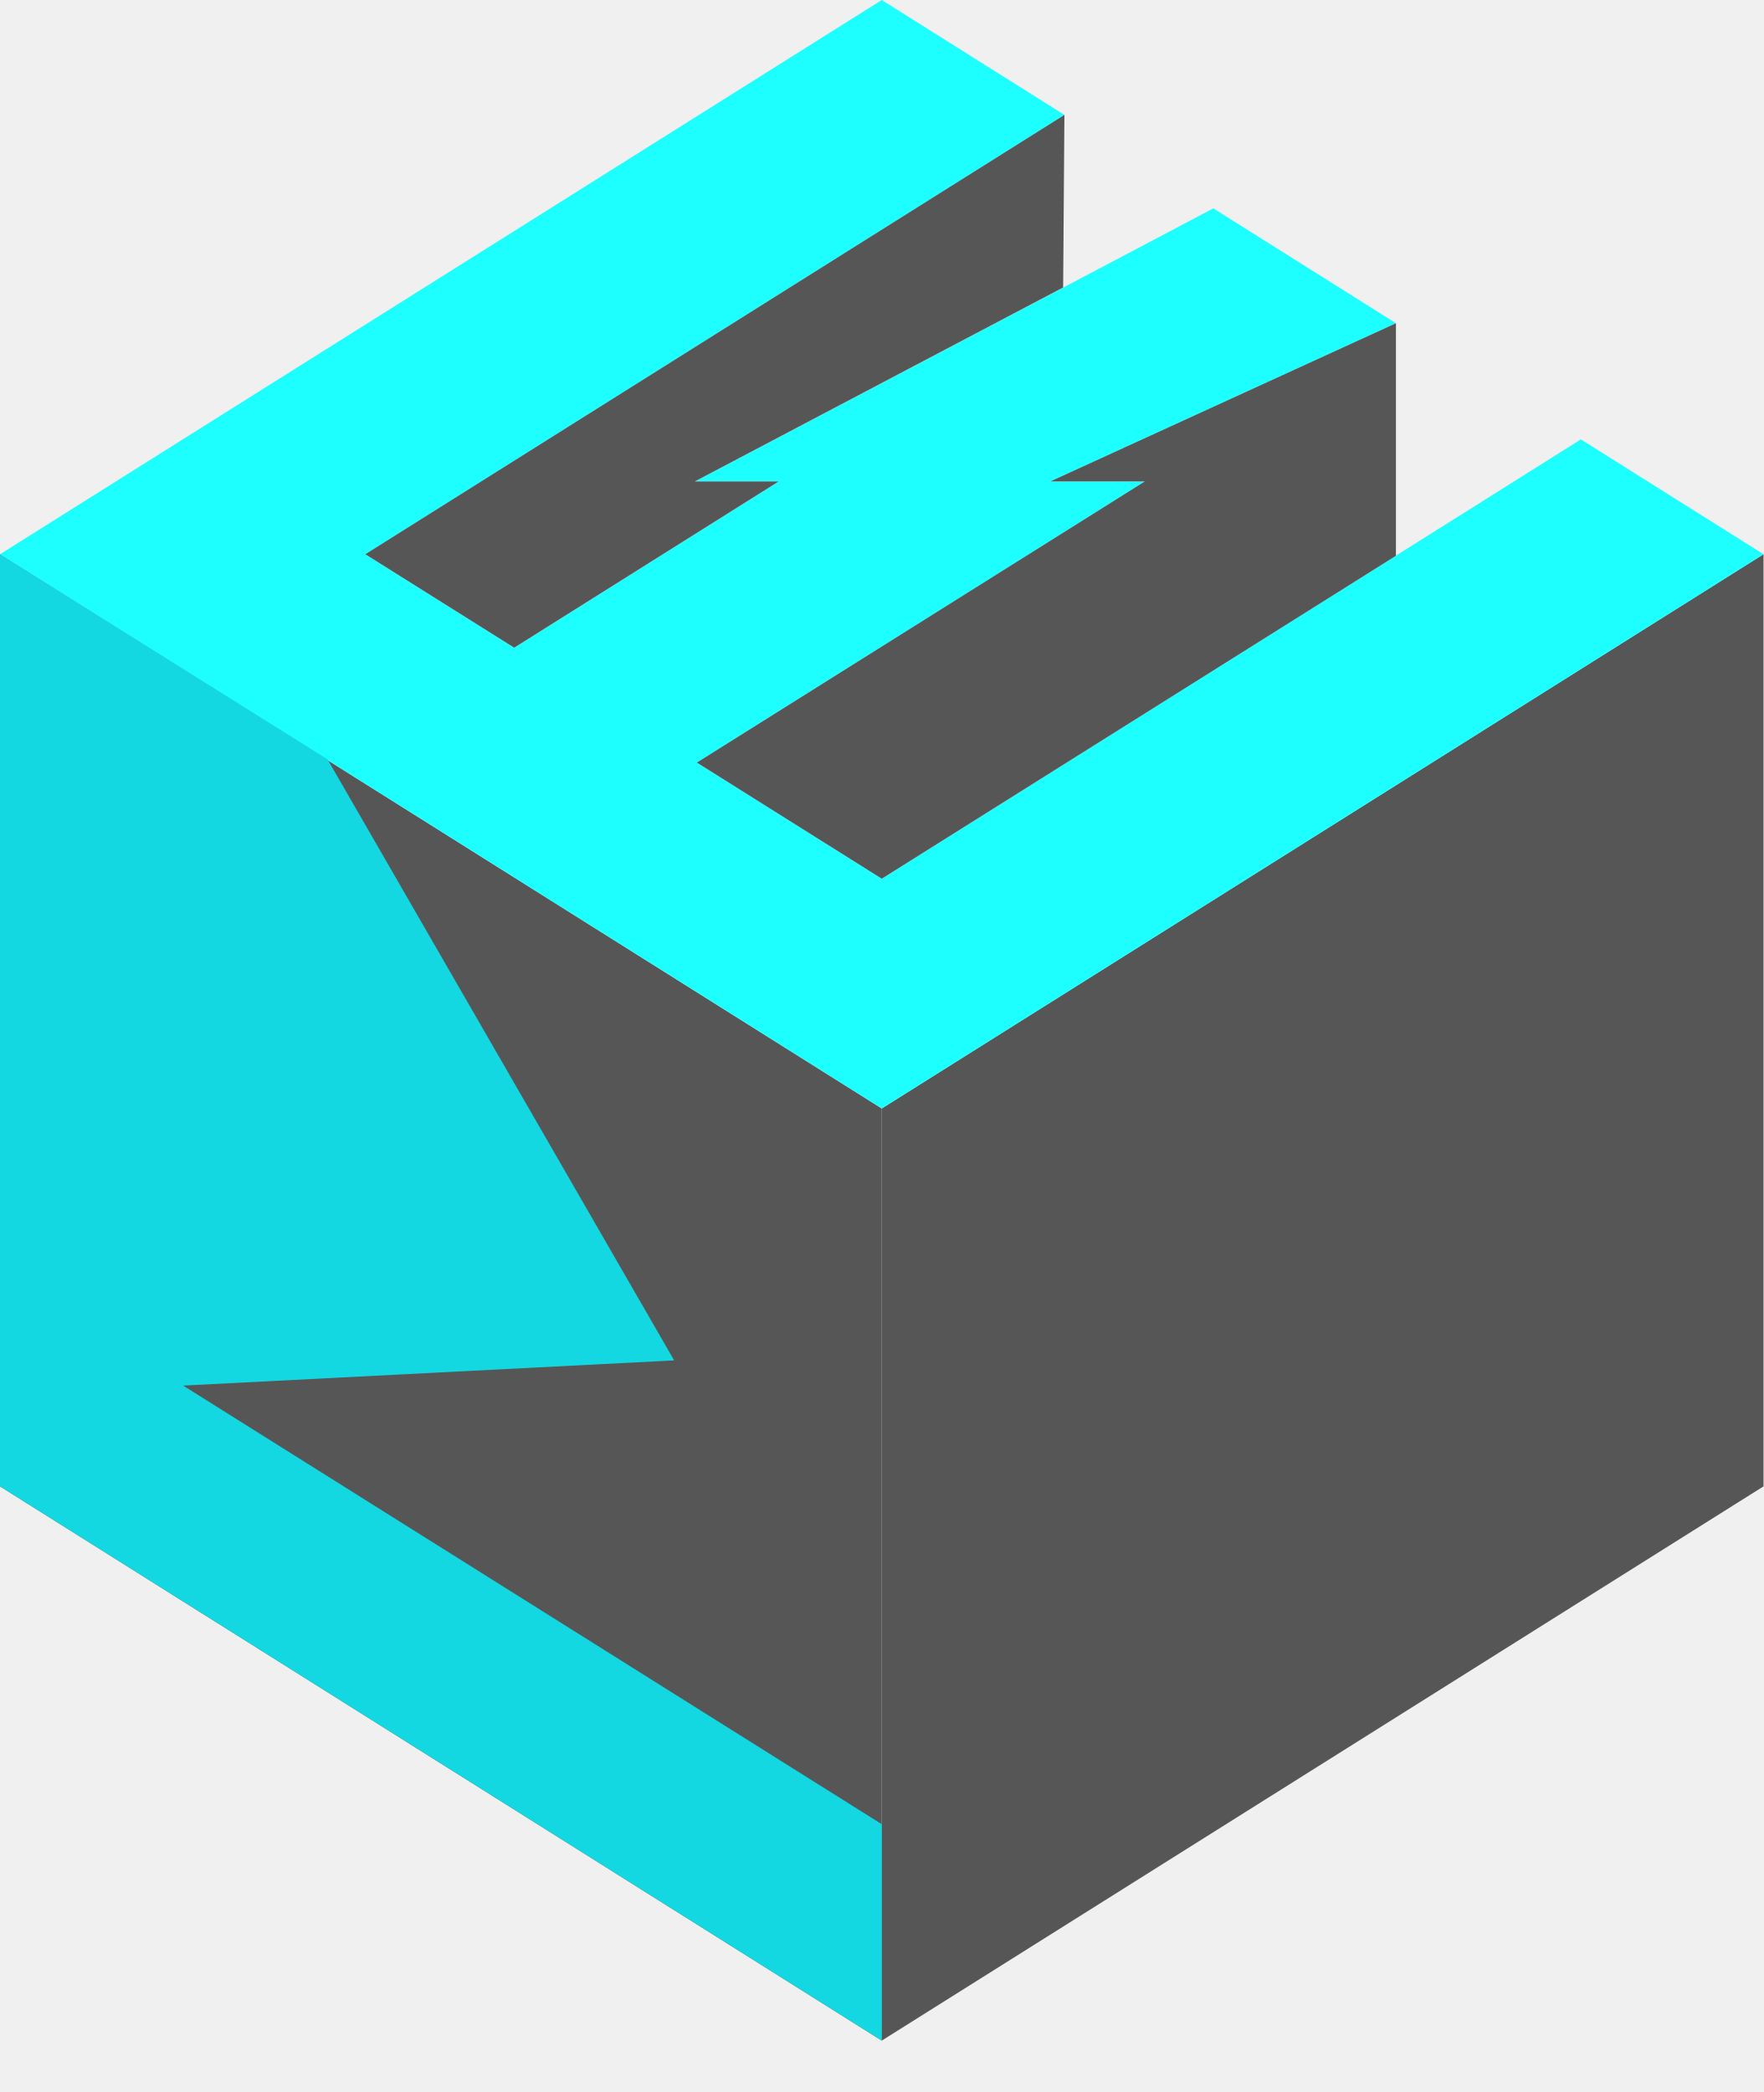
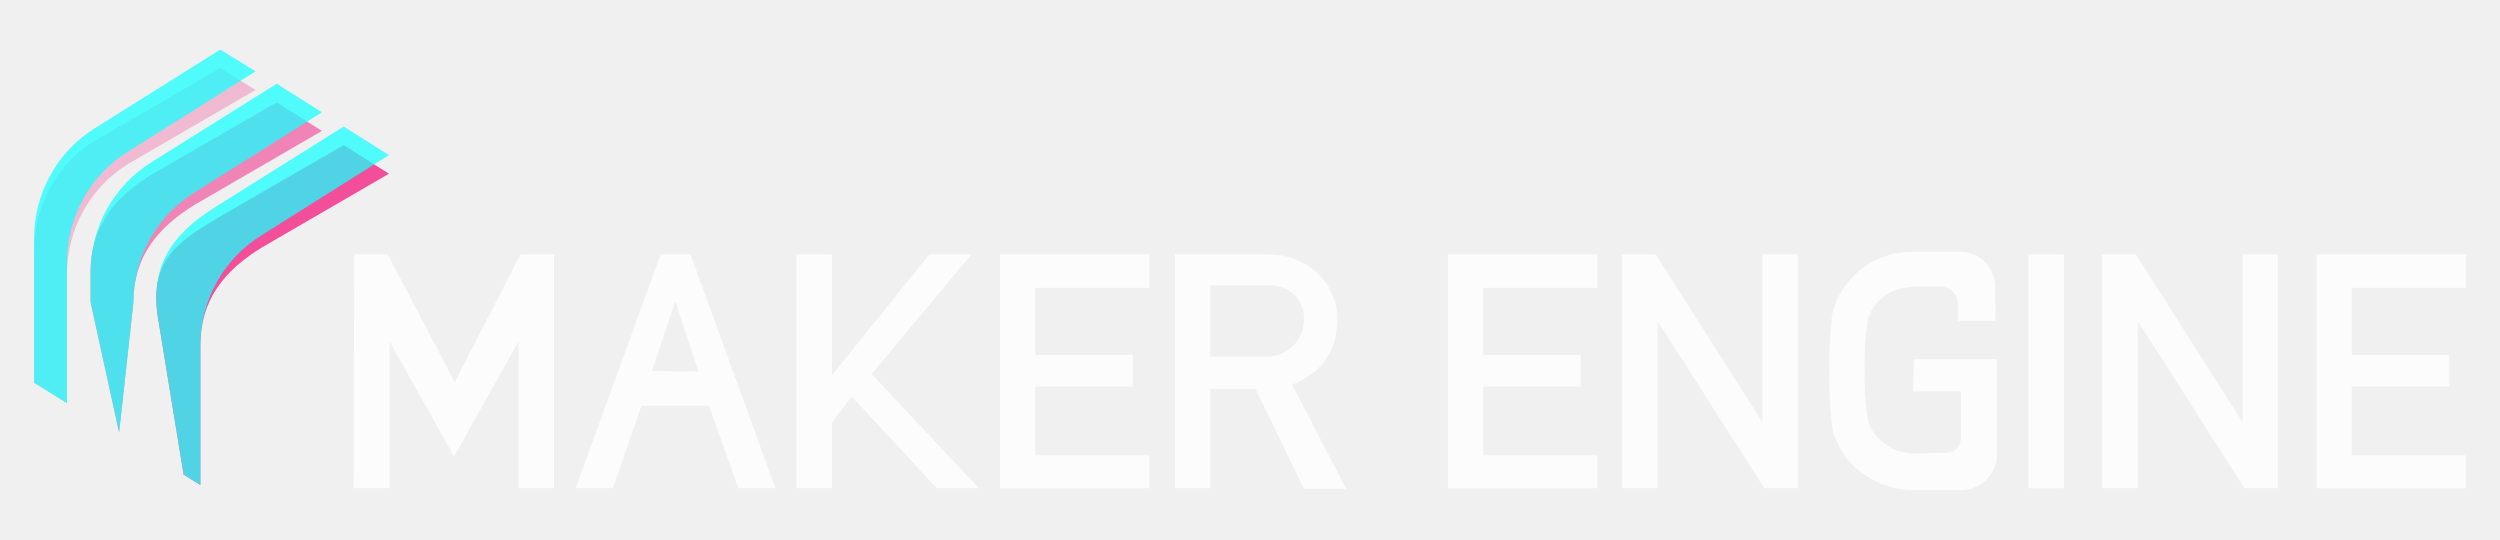
- <svg xmlns="http://www.w3.org/2000/svg" viewBox="0 0 70 83.04">
-   <defs>
-     <style>.cls-1{fill:#565656;}.cls-2{fill:#1dffff;}.cls-3{fill:#13d8e2;}</style>
-   </defs>
-   <g id="Layer_4" data-name="Layer 4">
-     <polygon class="cls-1" points="35 81 0 59 0 22 35 44 35 81" />
-     <polygon class="cls-1" points="35 81 70 59 70 22 35 44 35 81" />
-     <path class="cls-2" d="M27.66,30.27,35,34.88,58.25,20.27l4.5-2.83L70,22,35,44,0,22,35,0l7.25,4.56L14.5,22l5.91,3.71,10.5-6.6H27.58S48.05,8.34,48.16,8.27l7.25,4.56L41.69,19.11h3.75Z" />
-     <path class="cls-3" d="M35,81,0,59V22l13,8.14L26.76,54,7.27,55,35,72.41Z" />
-     <polygon class="cls-1" points="55.41 22.06 55.41 12.83 41.69 19.11 45.44 19.11 27.66 30.27 35 34.88 55.41 22.06" />
-     <polygon class="cls-1" points="14.5 22 20.41 25.71 30.91 19.11 27.58 19.11 42.2 11.41 42.25 4.56 14.5 22" />
+ <svg xmlns="http://www.w3.org/2000/svg" version="1.1" x="0px" y="0px" viewBox="0 0 403 87" style="enable-background:new 0 0 403 87;" xml:space="preserve">
+   <style type="text/css">
+ 	.st0{display:none;}
+ 	.st1{display:inline;}
+ 	.st2{opacity:0.8;}
+ 	.st3{fill:#FFFFFF;}
+ 	.st4{opacity:0.75;}
+ 	.st5{opacity:0.3;fill:#F4006F;}
+ 	.st6{opacity:0.6;fill:#F4006F;}
+ 	.st7{opacity:0.9;fill:#F4006F;}
+ 	.st8{fill:#19FFFF;}
+ 	.st9{display:inline;opacity:0.8;}
+ </style>
+   <g id="Black" class="st0">
+     <g id="Layer_7" class="st1">
+       <g id="word-font">
+         <path d="M56.6,263.3H62l10.8,20.6l10.6-20.6h5.4V301h-5.7v-23.5H83l-7.9,14.1l-2.4,4.3l-10.3-18.4h-0.1V301h-5.8L56.6,263.3     L56.6,263.3z" />
+         <path d="M113.8,287.7h-10.9L98.3,301h-6l13.7-37.7h4.8l13.7,37.7h-6L113.8,287.7z M112.1,282.2l-3.7-11.2h-0.1l-3.7,11.1     L112.1,282.2L112.1,282.2z" />
+         <path d="M127.9,263.3h5.7v19.4h0.1l15.6-19.4h6.8L140,282.6l17.3,18.4h-6.8l-13.7-14.8l-3.2,4.2V301h-5.7L127.9,263.3     L127.9,263.3z" />
+         <path d="M160.7,263.3h24.1v5.4h-18.4v10.8h15.7v5.1h-15.7v11.1h18.4v5.3h-24.1V263.3z" />
+         <path d="M188.9,263.3h14.7c2.8-0.1,5.5,0.8,7.7,2.5c2.4,2,3.8,4.9,3.8,8c-0.1,5.1-2.5,8.6-7.3,10.5l8.7,16.8h-6.8l-7.8-16.1h-7.3     v16h-5.7V263.3L188.9,263.3z M194.6,279.8h8.7c1.8,0.1,3.6-0.6,4.8-1.9c1-1.1,1.6-2.6,1.6-4.1c0.1-1.6-0.6-3.2-1.9-4.3     c-1.2-0.9-2.7-1.3-4.2-1.2h-9L194.6,279.8z" />
+         <path d="M232.9,263.3H257v5.4h-18.4v10.8h15.7v5.1h-15.7v11.1H257v5.3h-24.1L232.9,263.3L232.9,263.3z" />
+         <path d="M308,280.2h13.4v7.7c0,1.8,0,4.9,0,7.7c0,3.1-2.5,5.6-5.6,5.7l0,0c-2.8,0-5.9,0-7.8,0c-2.6,0-5.2-0.7-7.5-2.2     c-1.8-1.1-3.4-2.7-4.4-4.6c-0.3-0.6-0.5-1.1-0.8-1.6c-0.2-0.6-0.4-1.3-0.5-2c-0.3-2.9-0.5-5.8-0.4-8.8c-0.1-2.9,0.1-5.9,0.4-8.8     c0.2-1.3,0.6-2.5,1.3-3.6c2.4-4.3,6.9-6.9,11.8-6.8h7.6c3.1,0,5.6,2.5,5.6,5.5c0,0.1,0.1,5.5,0.1,5.6h-6.1v-3     c-0.1-1.5-1.5-2.6-3-2.5c-3,0-4.2,0-4.2,0c-1.2,0.1-2.3,0.4-3.5,0.8c-0.9,0.5-1.7,1.1-2.4,1.9c-0.8,0.9-1.3,2-1.5,3.1     c-0.3,2.5-0.5,5.1-0.4,7.6c-0.1,2.5,0.1,5,0.4,7.5c0.2,1.2,0.7,2.3,1.5,3.2c0.6,0.8,1.5,1.4,2.4,1.9c1.1,0.6,2.3,0.9,3.5,0.9     c3.5,0,1.8-0.1,4.9-0.1s2.8-2.6,2.8-2.6v-7.3h-7.7L308,280.2z" />
+         <path d="M326.5,263.3h5.7V301h-5.7V263.3z" />
+         <path d="M338.4,263.3h5.4l17.1,26.9h0.1v-26.9h5.7V301h-5.4l-17.1-26.8h-0.1V301h-5.7V263.3L338.4,263.3z" />
+         <path d="M261,263.3h5.4l17.1,26.9h0.1v-26.9h5.7V301h-5.4l-17.1-26.8h-0.1V301H261V263.3z" />
+         <path d="M372.9,263.3H397v5.4h-18.4v10.8h15.7v5.1h-15.7v11.1H397v5.3h-24.1V263.3z" />
+       </g>
+     </g>
+     <g id="Layer_5" class="st1">
+       <path d="M10.3,264.5c0-7.2,3.7-14,9.9-17.8l20.5-12.9l-5.7-3.5l-20.1,12.6C8.7,246.7,5,253.5,5,260.7V284l5.3,3.3    C10.3,287.2,10.3,264.5,10.3,264.5z" />
+       <path d="M21,271.1c0-7.2,3.7-14,9.9-17.8l20.5-12.9l-7.3-4.6L24,248.4c-6.2,3.8-9.9,10.6-9.9,17.8v4.8l4.6,21    C18.7,292.1,21,271.1,21,271.1z" />
+       <path d="M31.8,278c0-7.2,3.7-14,9.9-17.8l20.5-12.9l-7.3-4.6l-20.1,12.6c-6.2,3.8-11.2,8.6-9.9,17.8l4.2,25.7l2.7,1.7V278z" />
+     </g>
+   </g>
+   <g id="Colour">
+     <g id="text" class="st2">
+       <g id="word-font_2_">
+         <path class="st3" d="M57.1,41h5.4l10.8,20.6L83.9,41h5.4v37.7h-5.7V55.2h-0.1l-7.9,14.1l-2.4,4.3L62.9,55.2h-0.1v23.5H57L57.1,41     L57.1,41z" />
+         <path class="st3" d="M114.3,65.4h-10.9l-4.6,13.3h-6L106.5,41h4.8L125,78.7h-6L114.3,65.4z M112.6,59.9l-3.7-11.2h-0.1l-3.7,11.1     L112.6,59.9L112.6,59.9z" />
+         <path class="st3" d="M128.4,41h5.7v19.4h0.1L149.8,41h6.8l-16.1,19.3l17.3,18.4H151l-13.7-14.8l-3.2,4.2v10.6h-5.7L128.4,41     L128.4,41z" />
+         <path class="st3" d="M161.2,41h24.1v5.4h-18.4v10.8h15.7v5.1h-15.7v11.1h18.4v5.3h-24.1V41z" />
+         <path class="st3" d="M189.4,41h14.7c2.8-0.1,5.5,0.8,7.7,2.5c2.4,2,3.8,4.9,3.8,8c-0.1,5.1-2.5,8.6-7.3,10.5l8.7,16.8h-6.8     l-7.8-16.1h-7.3v16h-5.7V41L189.4,41z M195.1,57.5h8.7c1.8,0.1,3.6-0.6,4.8-1.9c1-1.1,1.6-2.6,1.6-4.1c0.1-1.6-0.6-3.2-1.9-4.3     c-1.2-0.9-2.7-1.3-4.2-1.2h-9L195.1,57.5z" />
+         <path class="st3" d="M233.4,41h24.1v5.4h-18.4v10.8h15.7v5.1h-15.7v11.1h18.4v5.3h-24.1L233.4,41L233.4,41z" />
+         <path class="st3" d="M308.5,57.9h13.4v7.7c0,1.8,0,4.9,0,7.7c0,3.1-2.5,5.6-5.6,5.7l0,0c-2.8,0-5.9,0-7.8,0     c-2.6,0-5.2-0.7-7.5-2.2c-1.8-1.1-3.4-2.7-4.4-4.6c-0.3-0.6-0.5-1.1-0.8-1.6c-0.2-0.6-0.4-1.3-0.5-2c-0.3-2.9-0.5-5.8-0.4-8.8     c-0.1-2.9,0.1-5.9,0.4-8.8c0.2-1.3,0.6-2.5,1.3-3.6c2.4-4.3,6.9-6.9,11.8-6.8h7.6c3.1,0,5.6,2.5,5.6,5.5c0,0.1,0.1,5.5,0.1,5.6     h-6.1v-3c-0.1-1.5-1.5-2.6-3-2.5c-3,0-4.2,0-4.2,0c-1.2,0.1-2.3,0.4-3.5,0.8c-0.9,0.5-1.7,1.1-2.4,1.9c-0.8,0.9-1.3,2-1.5,3.1     c-0.3,2.5-0.5,5.1-0.4,7.6c-0.1,2.5,0.1,5,0.4,7.5c0.2,1.2,0.7,2.3,1.5,3.2c0.6,0.8,1.5,1.4,2.4,1.9c1.1,0.6,2.3,0.9,3.5,0.9     c3.5,0,1.8-0.1,4.9-0.1s2.8-2.6,2.8-2.6v-7.3h-7.7L308.5,57.9z" />
+         <path class="st3" d="M327,41h5.7v37.7H327V41z" />
+         <path class="st3" d="M338.9,41h5.4l17.1,26.9h0.1V41h5.7v37.7h-5.4l-17.1-26.8h-0.1v26.8h-5.7V41L338.9,41z" />
+         <path class="st3" d="M261.5,41h5.4L284,67.9h0.1V41h5.7v37.7h-5.4l-17.1-26.8h-0.1v26.8h-5.7V41z" />
+         <path class="st3" d="M373.4,41h24.1v5.4h-18.4v10.8h15.7v5.1h-15.7v11.1h18.4v5.3h-24.1V41z" />
+       </g>
+     </g>
+     <g id="shadows">
+       <g id="main_1_" class="st4">
+         <path id="m_x5F_left1_1_" class="st5" d="M10.8,44.2c0-7.2,3.7-14,9.9-17.8l20.5-11.9L35.5,11L15.4,22.6     c-6.2,3.8-9.9,10.6-9.9,17.8v21.3l5.3,3.3C10.8,64.9,10.8,44.2,10.8,44.2z" />
+         <path id="m_x5F_middle_1_" class="st6" d="M21.5,48.8c0-7.2,3.7-12,9.9-15.8l20.5-11.9l-7.3-4.6L24.5,28.1     c-6.2,3.8-9.9,8.6-9.9,15.8v4.8l4.6,21C19.2,69.8,21.5,48.8,21.5,48.8z" />
+         <path id="m_x5F_right_1_" class="st7" d="M32.3,55.7c0-7.2,3.7-12,9.9-15.8L62.7,28l-7.3-4.6L35.3,35c-6.2,3.8-11.2,6.6-9.9,15.8     l4.2,25.7l2.7,1.7V55.7z" />
+       </g>
+     </g>
+     <g id="main" class="st4">
+       <path id="m_x5F_left1" class="st8" d="M10.8,42.2c0-7.2,3.7-14,9.9-17.8l20.5-12.9L35.5,8L15.4,20.6c-6.2,3.8-9.9,10.6-9.9,17.8    v23.3l5.3,3.3C10.8,64.9,10.8,42.2,10.8,42.2z" />
+       <path id="m_x5F_middle" class="st8" d="M21.5,48.8c0-7.2,3.7-14,9.9-17.8l20.5-12.9l-7.3-4.6L24.5,26.1    c-6.2,3.8-9.9,10.6-9.9,17.8v4.8l4.6,21C19.2,69.8,21.5,48.8,21.5,48.8z" />
+       <path id="m_x5F_right" class="st8" d="M32.3,55.7c0-7.2,3.7-14,9.9-17.8L62.7,25l-7.3-4.6L35.3,33c-6.2,3.8-11.2,8.6-9.9,17.8    l4.2,25.7l2.7,1.7V55.7z" />
+     </g>
+   </g>
+   <g id="White" class="st0">
+     <g id="Layer_7_1_" class="st9">
+       <g id="word-font_1_">
+         <path class="st3" d="M58.3,154h5.4l10.8,20.6L85.1,154h5.4v37.7h-5.7v-23.5h-0.1l-7.9,14.1l-2.4,4.3l-10.3-18.4H64v23.5h-5.8     L58.3,154L58.3,154z" />
+         <path class="st3" d="M115.5,178.4h-10.9l-4.6,13.3h-6l13.7-37.7h4.8l13.7,37.7h-6L115.5,178.4z M113.8,172.9l-3.7-11.2H110     l-3.7,11.1L113.8,172.9L113.8,172.9z" />
+         <path class="st3" d="M129.6,154h5.7v19.4h0.1L151,154h6.8l-16.1,19.3l17.3,18.4h-6.8l-13.7-14.8l-3.2,4.2v10.6h-5.7L129.6,154     L129.6,154z" />
+         <path class="st3" d="M162.4,154h24.1v5.4h-18.4v10.8h15.7v5.1h-15.7v11.1h18.4v5.3h-24.1V154z" />
+         <path class="st3" d="M190.6,154h14.7c2.8-0.1,5.5,0.8,7.7,2.5c2.4,2,3.8,4.9,3.8,8c-0.1,5.1-2.5,8.6-7.3,10.5l8.7,16.8h-6.8     l-7.8-16.1h-7.3v16h-5.7V154L190.6,154z M196.3,170.5h8.7c1.8,0.1,3.6-0.6,4.8-1.9c1-1.1,1.6-2.6,1.6-4.1     c0.1-1.6-0.6-3.2-1.9-4.3c-1.2-0.9-2.7-1.3-4.2-1.2h-9L196.3,170.5z" />
+         <path class="st3" d="M234.6,154h24.1v5.4h-18.4v10.8H256v5.1h-15.7v11.1h18.4v5.3h-24.1L234.6,154L234.6,154z" />
+         <path class="st3" d="M309.7,170.9h13.4v7.7c0,1.8,0,4.9,0,7.7c0,3.1-2.5,5.6-5.6,5.7l0,0c-2.8,0-5.9,0-7.8,0     c-2.6,0-5.2-0.7-7.5-2.2c-1.8-1.1-3.4-2.7-4.4-4.6c-0.3-0.6-0.5-1.1-0.8-1.6c-0.2-0.6-0.4-1.3-0.5-2c-0.3-2.9-0.5-5.8-0.4-8.8     c-0.1-2.9,0.1-5.9,0.4-8.8c0.2-1.3,0.6-2.5,1.3-3.6c2.4-4.3,6.9-6.9,11.8-6.8h7.6c3.1,0,5.6,2.5,5.6,5.5c0,0.1,0.1,5.5,0.1,5.6     h-6.1v-3c-0.1-1.5-1.5-2.6-3-2.5c-3,0-4.2,0-4.2,0c-1.2,0.1-2.3,0.4-3.5,0.8c-0.9,0.5-1.7,1.1-2.4,1.9c-0.8,0.9-1.3,2-1.5,3.1     c-0.3,2.5-0.5,5.1-0.4,7.6c-0.1,2.5,0.1,5,0.4,7.5c0.2,1.2,0.7,2.3,1.5,3.2c0.6,0.8,1.5,1.4,2.4,1.9c1.1,0.6,2.3,0.9,3.5,0.9     c3.5,0,1.8-0.1,4.9-0.1s2.8-2.6,2.8-2.6v-7.3h-7.7L309.7,170.9z" />
+         <path class="st3" d="M328.2,154h5.7v37.7h-5.7V154z" />
+         <path class="st3" d="M340.1,154h5.4l17.1,26.9h0.1V154h5.7v37.7H363l-17.1-26.8h-0.1v26.8h-5.7V154L340.1,154z" />
+         <path class="st3" d="M262.7,154h5.4l17.1,26.9h0.1V154h5.7v37.7h-5.4l-17.1-26.8h-0.1v26.8h-5.7V154z" />
+         <path class="st3" d="M374.6,154h24.1v5.4h-18.4v10.8H396v5.1h-15.7v11.1h18.4v5.3h-24.1V154z" />
+       </g>
+     </g>
+     <g id="Layer_5_1_" class="st9">
+       <path class="st3" d="M12,155.2c0-7.2,3.7-14,9.9-17.8l20.5-12.9l-5.7-3.5l-20.1,12.6c-6.2,3.8-9.9,10.6-9.9,17.8v23.3L12,178    C12,177.9,12,155.2,12,155.2z" />
+       <path class="st3" d="M22.7,161.8c0-7.2,3.7-14,9.9-17.8l20.5-12.9l-7.3-4.6l-20.1,12.6c-6.2,3.8-9.9,10.6-9.9,17.8v4.8l4.6,21    C20.4,182.8,22.7,161.8,22.7,161.8z" />
+       <path class="st3" d="M33.5,168.7c0-7.2,3.7-14,9.9-17.8L63.9,138l-7.3-4.6L36.5,146c-6.2,3.8-11.2,8.6-9.9,17.8l4.2,25.7l2.7,1.7    V168.7z" />
+     </g>
  </g>
</svg>
